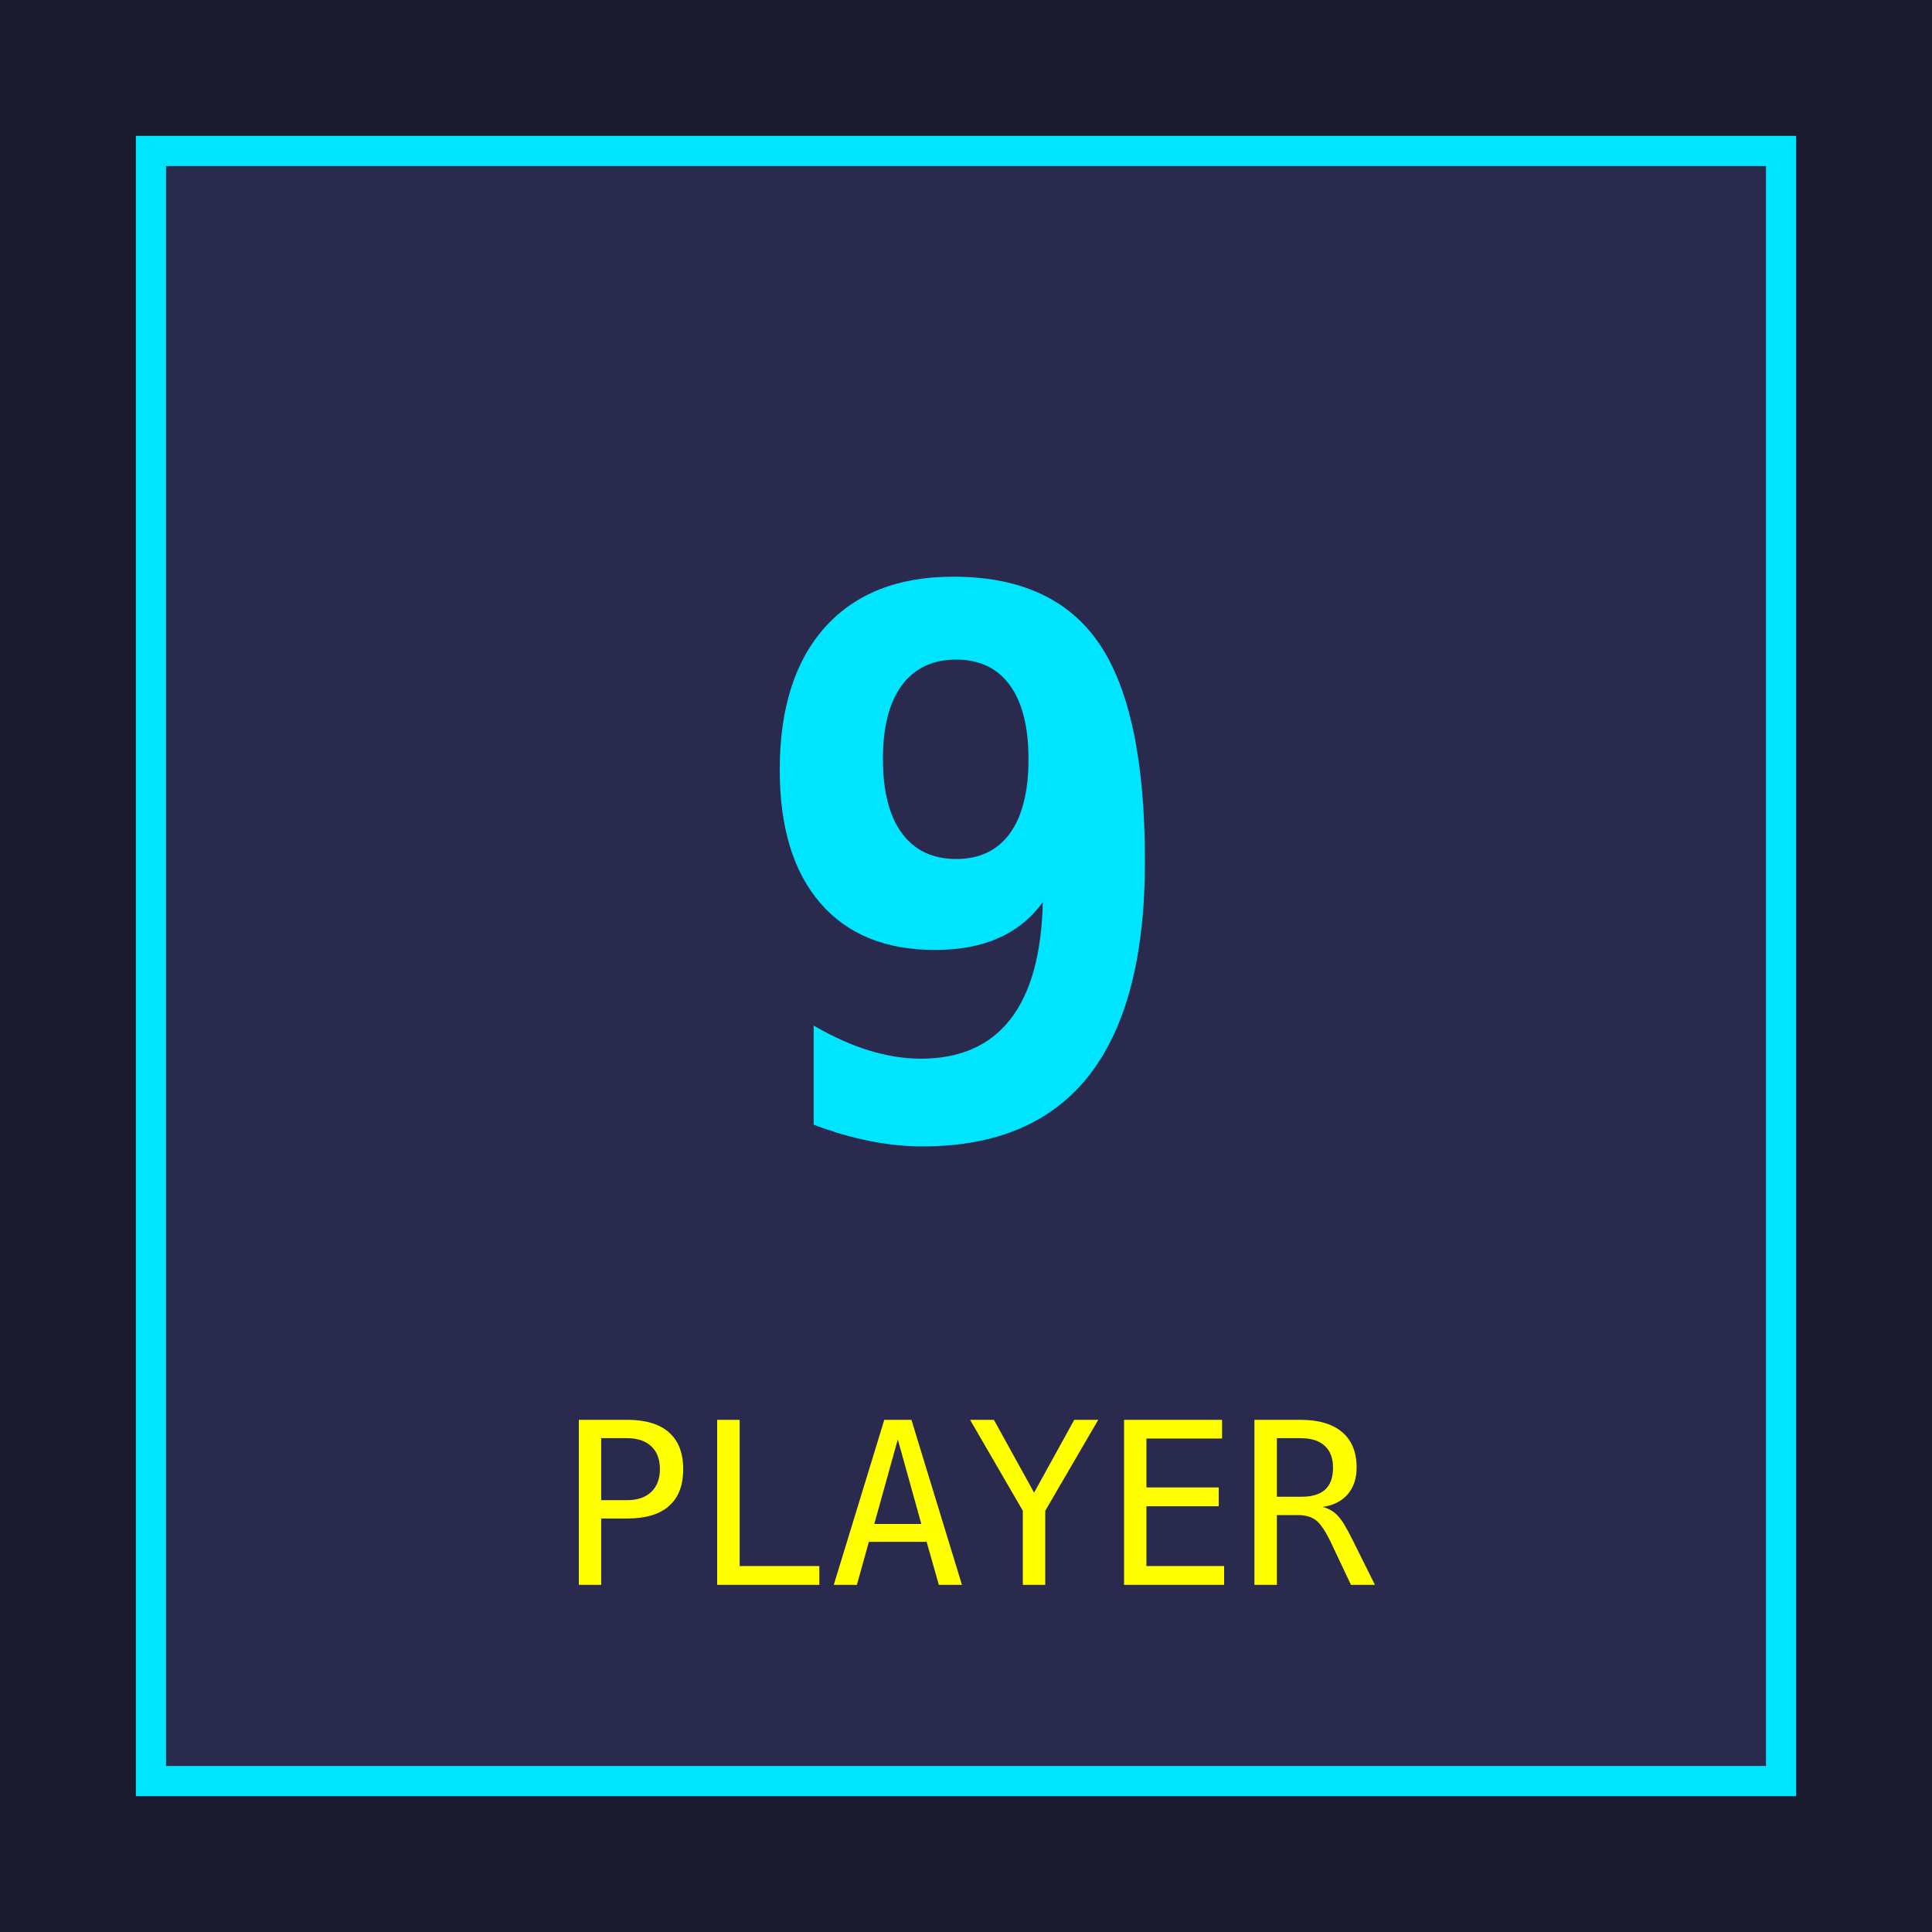
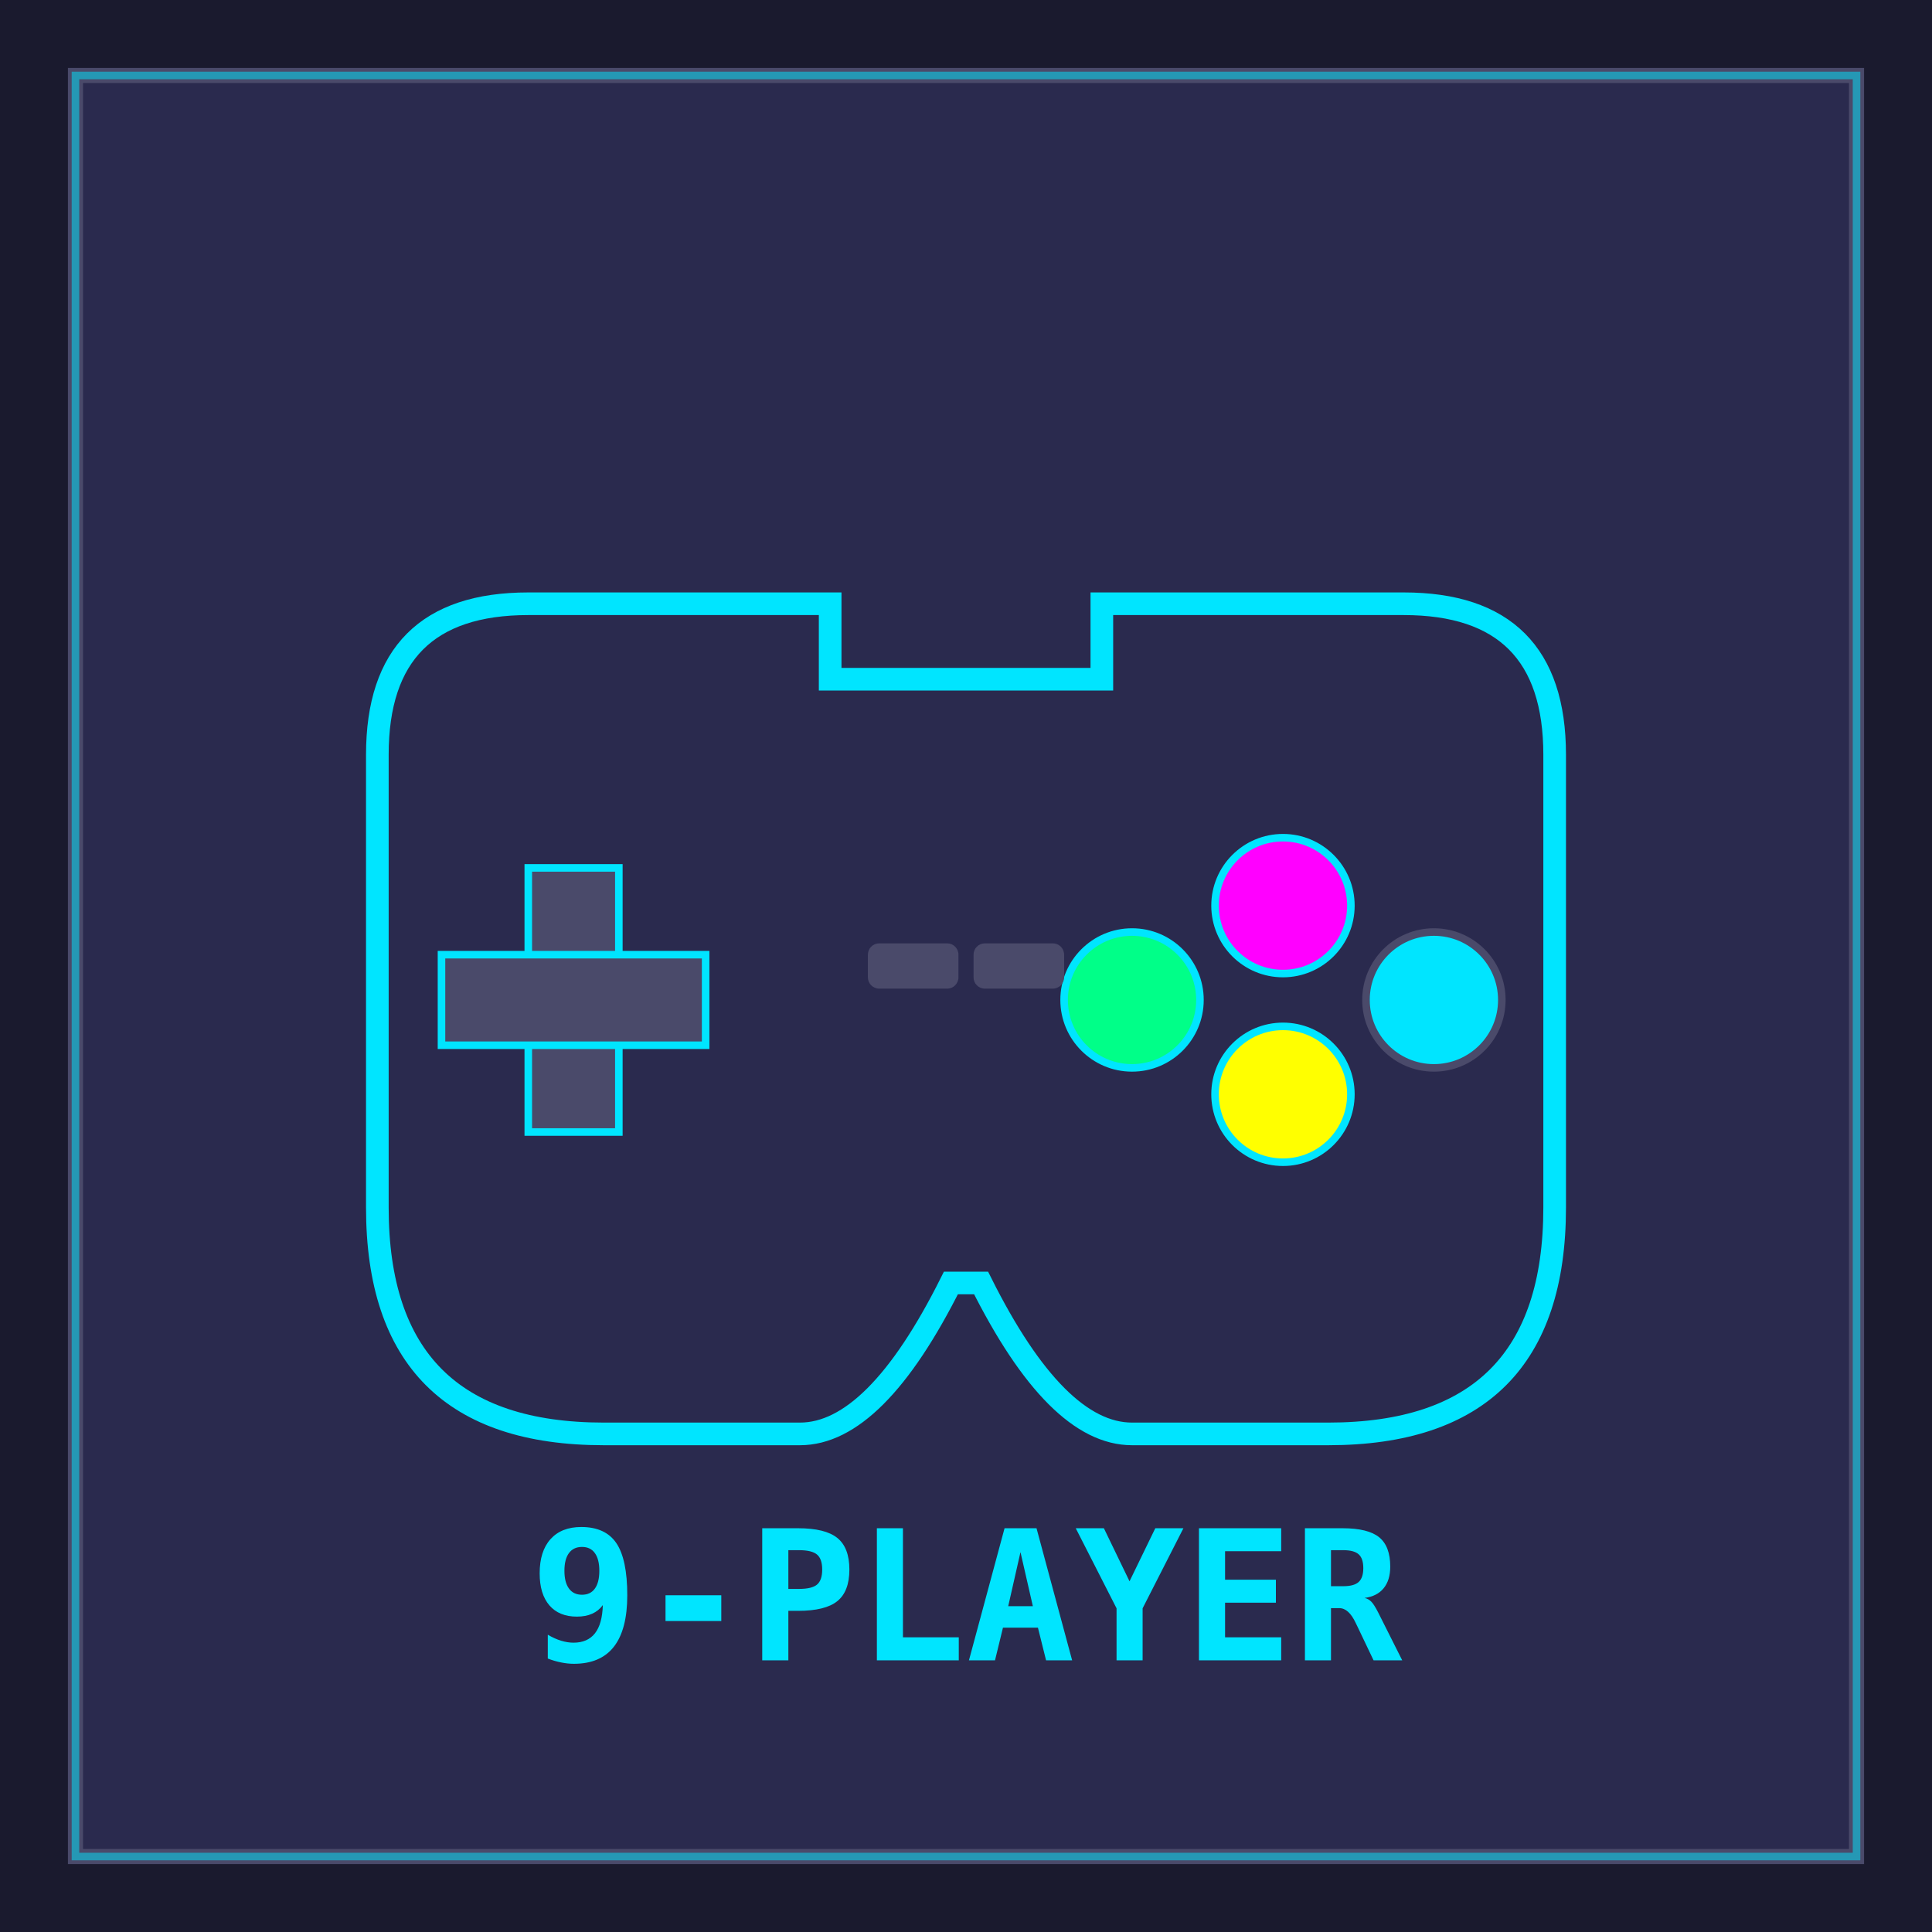
<svg xmlns="http://www.w3.org/2000/svg" viewBox="0 0 512 512">
  <rect width="512" height="512" fill="#1a1a2e" />
-   <rect x="40" y="40" width="432" height="432" fill="#2a2a4e" stroke="#00e5ff" stroke-width="8" />
-   <text x="256" y="300" font-family="monospace" font-size="200" font-weight="bold" fill="#00e5ff" text-anchor="middle">9</text>
-   <text x="256" y="420" font-family="monospace" font-size="60" fill="#ffff00" text-anchor="middle">PLAYER</text>
+   <rect x="20" y="20" width="472" height="472" fill="#2a2a4e" stroke="#4a4a6a" stroke-width="4" />
+   <path d="M100 200 Q100 160 140 160 L220 160 L220 180 L292 180 L292 160 L372 160 Q412 160 412 200 L412 320 Q412 380 352 380 L300 380 Q280 380 260 340 L252 340 Q232 380 212 380 L160 380 Q100 380 100 320 Z" fill="#2a2a4e" stroke="#00e5ff" stroke-width="6" />
+   <rect x="140" y="230" width="24" height="70" fill="#4a4a6a" stroke="#00e5ff" stroke-width="2" />
+   <rect x="117" y="253" width="70" height="24" fill="#4a4a6a" stroke="#00e5ff" stroke-width="2" />
+   <circle cx="340" cy="240" r="18" fill="#ff00ff" stroke="#00e5ff" stroke-width="2" />
+   <circle cx="380" cy="265" r="18" fill="#00e5ff" stroke="#4a4a6a" stroke-width="2" />
+   <circle cx="340" cy="290" r="18" fill="#ffff00" stroke="#00e5ff" stroke-width="2" />
+   <circle cx="300" cy="265" r="18" fill="#00ff88" stroke="#00e5ff" stroke-width="2" />
+   <rect x="230" y="250" width="24" height="12" rx="3" fill="#4a4a6a" />
+   <rect x="258" y="250" width="24" height="12" rx="3" fill="#4a4a6a" />
+   <rect x="20" y="20" width="472" height="472" fill="none" stroke="#00e5ff" stroke-width="2" opacity="0.5" />
+   <text x="256" y="440" font-family="monospace" font-size="48" font-weight="bold" fill="#00e5ff" text-anchor="middle">9-PLAYER</text>
</svg>
